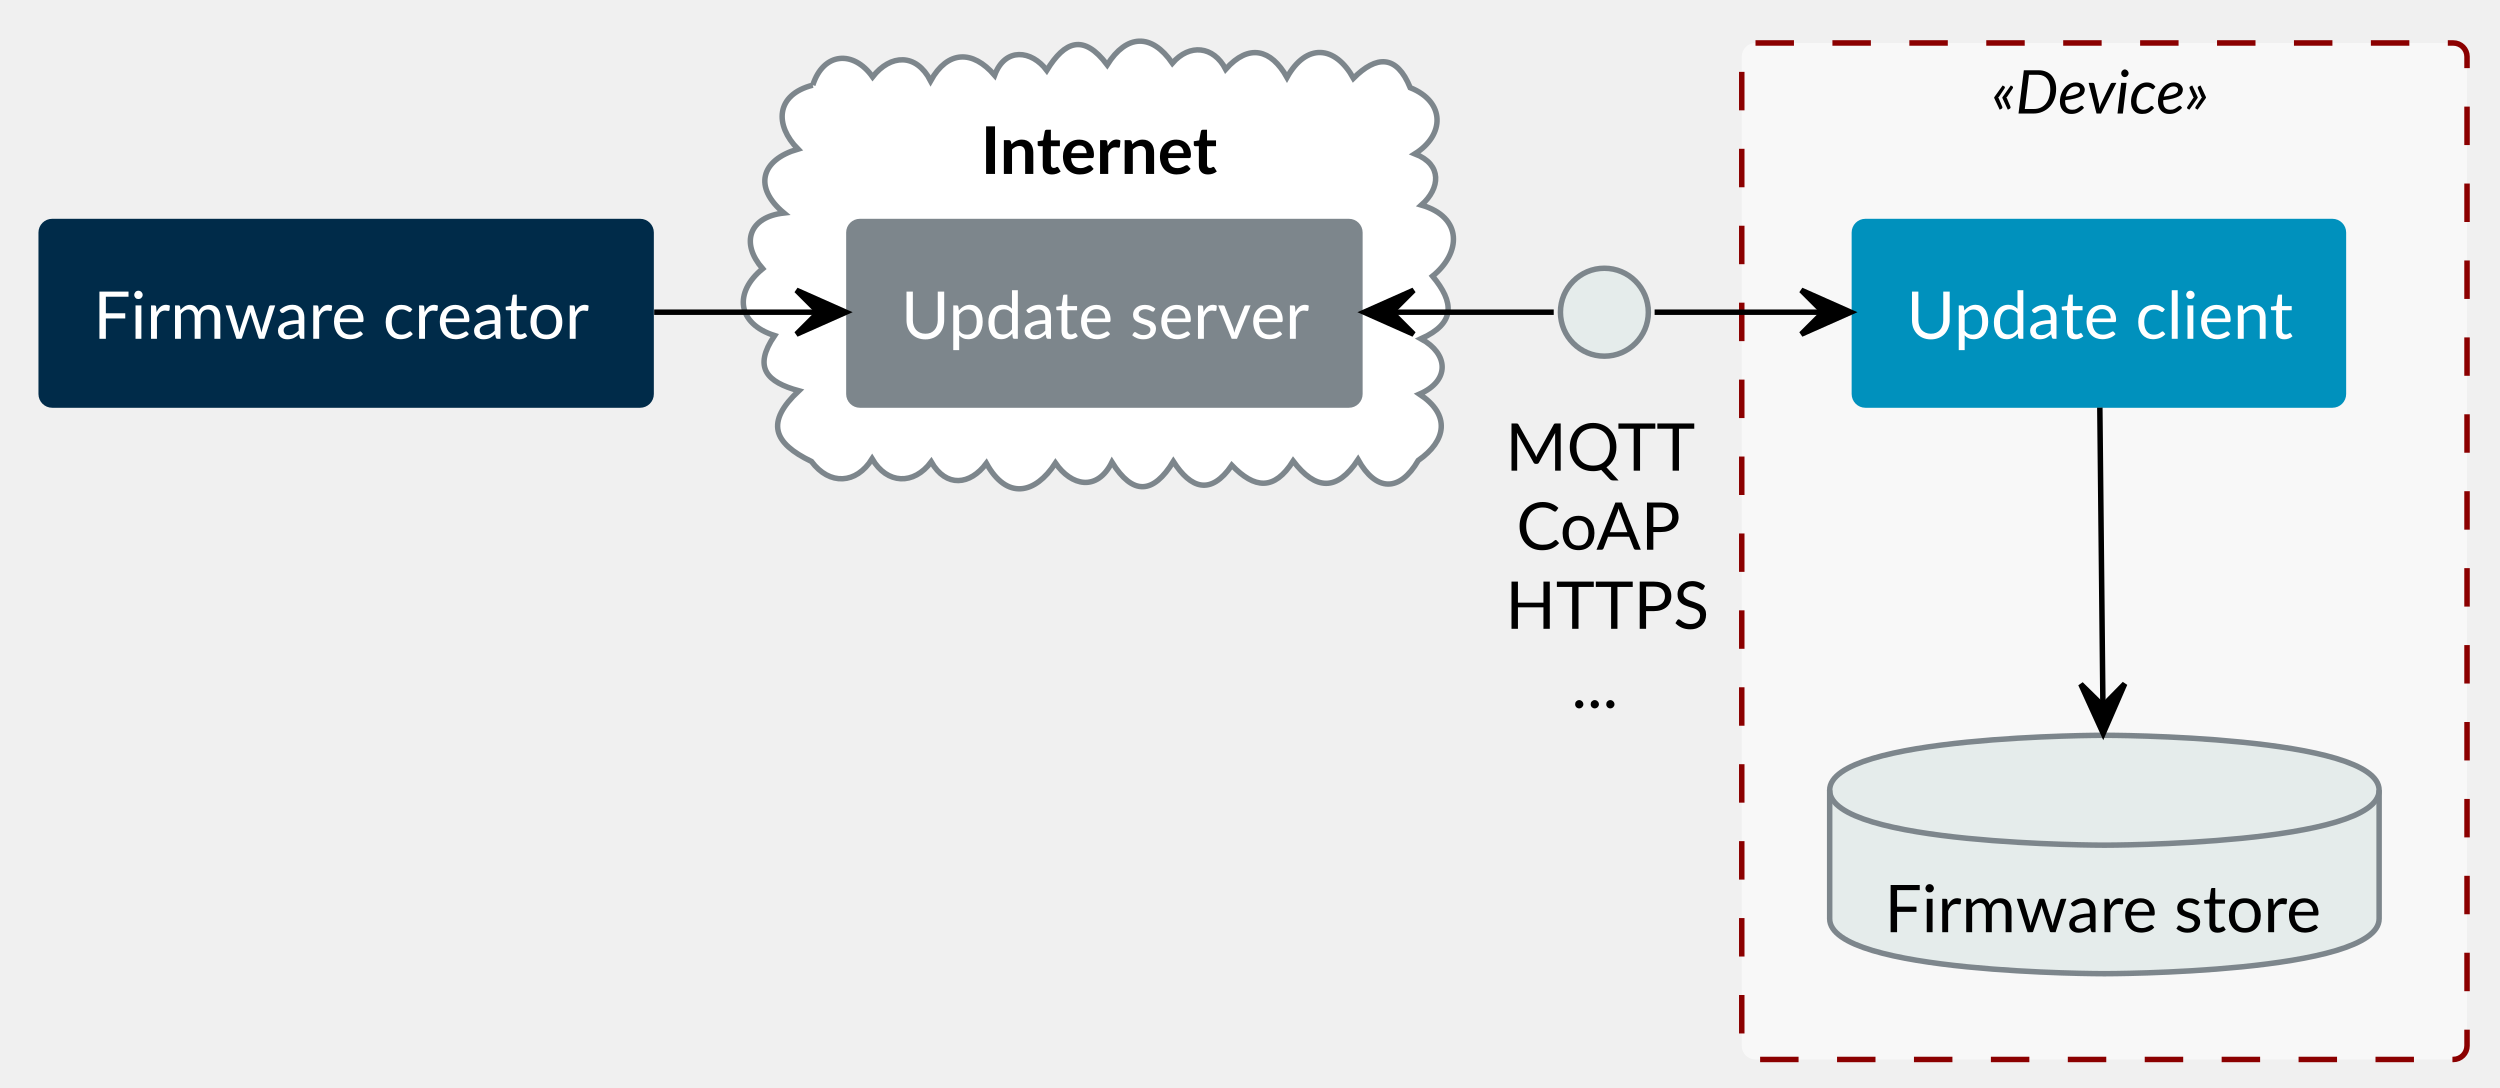
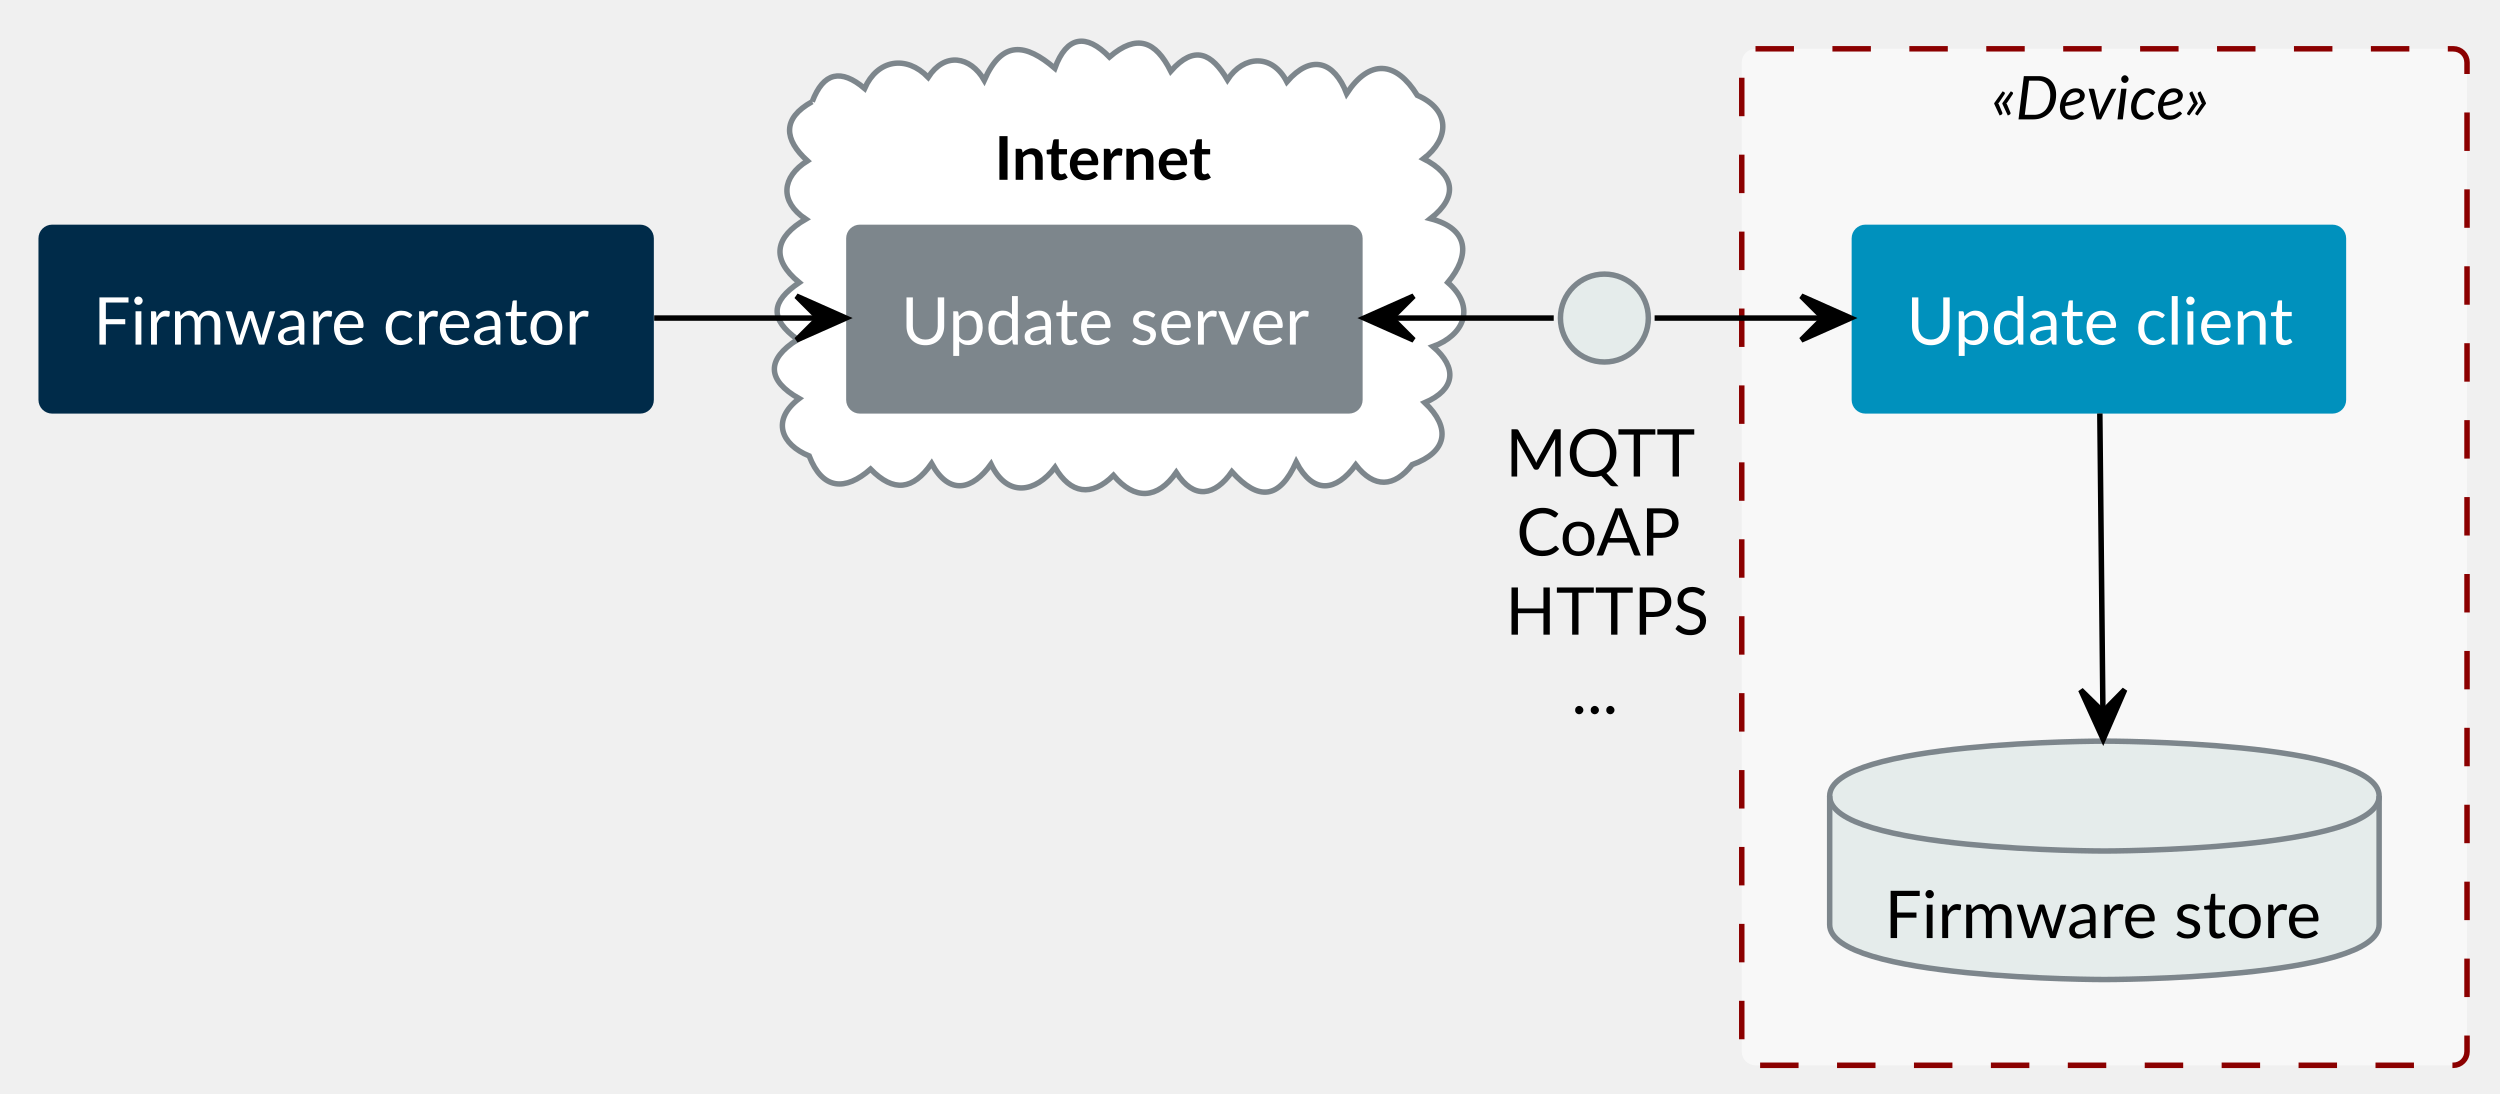
- <svg xmlns="http://www.w3.org/2000/svg" contentStyleType="text/css" height="198px" preserveAspectRatio="none" style="width:455px;height:198px;background:#FFFFFF;" version="1.1" viewBox="0 0 455 198" width="455px" zoomAndPan="magnify">
+ <svg xmlns="http://www.w3.org/2000/svg" contentStyleType="text/css" height="199px" preserveAspectRatio="none" style="width:455px;height:199px;background:#FFFFFF55;" version="1.1" viewBox="0 0 455 199" width="455px" zoomAndPan="magnify">
  <defs />
  <g>
    <g id="cluster_Internet">
-       <path d="M147.926,15.497 C149.879,9.454 155.346,9.111 158.811,13.99 C162.076,9.848 166.742,9.615 169.372,14.716 C172.477,9.129 177.024,9.066 181.024,13.695 C182.94,8.522 187.761,9.136 190.512,12.799 C193.8,7.449 197.214,6.103 201.511,11.795 C205.031,6.226 209.571,6 213.373,11.493 C216.489,7.905 220.851,8.339 223.074,12.597 C227.277,7.873 231.349,8.931 234.232,14.086 C237.739,7.822 242.975,8.226 246.326,14.24 C250.503,10.066 254.19,9.897 256.661,15.961 C263.106,18.543 262.947,24.58 257.509,27.997 C262.572,29.953 262.123,34.288 258.695,37.325 C266.267,39.538 265.949,46.038 260.724,50.258 C264.664,54.999 264.973,58.81 258.625,61.656 C263.66,64.398 263.943,69.281 258.346,71.729 C264.063,75.52 263.256,80.213 258.121,83.801 C254.721,89.651 250.411,89.457 247.164,83.658 C243.342,89.495 239.419,89.224 235.359,83.909 C231.897,89.365 228.326,88.953 224.191,84.681 C220.366,90.236 216.701,88.922 213.552,83.994 C209.9,89.949 206.164,90.214 202.375,84.121 C199.646,89.541 194.967,88.437 192.094,84.275 C188.426,89.943 183.241,91.066 179.526,84.323 C176.565,88.295 172.218,88.813 169.486,84.06 C166.282,88.326 161.472,88.166 158.727,83.508 C155.824,88.144 150.98,88.38 147.686,83.986 C140.696,80.621 139.28,76.83 145.383,71.121 C139.604,69.552 136.978,66.924 140.977,61.069 C134.16,58.917 133.497,53.226 138.803,48.907 C134.705,44.232 136.355,39.467 142.672,38.765 C137.059,34.085 138.492,29.095 145.232,27.134 C140.967,22.823 141.102,17.241 147.926,15.497 " fill="#FFFFFF" style="stroke:#7D868C;stroke-width:1.0;" />
-       <text fill="#000000" font-family="Lato,sans-serif" font-size="12" font-weight="bold" lengthAdjust="spacing" textLength="45" x="178.5" y="31.66">Internet</text>
+       <path d="M147.825,18.499 C149.863,13.136 153.055,12.461 157.359,16.099 C159.681,10.823 164.959,9.973 168.926,14.068 C171.934,9.425 176.594,10.222 179.137,14.594 C182.405,7.21 186.703,7.92 191.982,12.422 C194.123,6.564 197.67,6 201.917,10.378 C206.928,6.066 210.326,7.473 213.079,12.953 C217.405,8.079 220.536,9.716 223.394,14.518 C226.344,10.008 231.587,9.763 234.21,14.885 C238.651,9.789 242.81,11.136 245.097,17.021 C249.26,10.679 254.107,11.114 257.948,17.349 C263.988,19.973 263.886,25.196 259.087,28.89 C264.648,31.751 265.589,35.694 260.342,39.799 C267.444,41.643 267.598,46.519 263.502,51.411 C268.716,55.959 266.397,61.034 260.794,63.07 C265.315,66.935 264.884,70.883 259.316,73.287 C264.122,77.859 263.44,82.281 257.017,84.564 C253.718,88.748 250.077,88.901 246.745,84.605 C243.167,89.511 238.998,90.02 235.912,84.112 C232.858,90.845 229.064,91.256 224.203,85.856 C221.116,90.28 217.291,91.018 214.076,85.993 C210.661,90.891 206.499,91.082 202.653,86.513 C198.671,90.511 194.801,89.861 192.014,85.067 C188.511,89.658 183.324,90.646 180.369,84.473 C177.019,89.143 172.786,90.296 169.548,84.359 C166.158,89.182 162.668,89.672 158.44,85.38 C153.845,89.415 149.667,89.185 147.27,82.981 C142.121,80.893 140.338,76.426 145.442,72.541 C139.558,69.227 139.406,65.407 145.164,61.791 C139.99,58.014 140.316,54.908 145.457,51.423 C140.193,47.1 141.086,43.09 146.65,39.886 C141.829,36.667 142.239,32.222 146.948,29.271 C142.689,25.41 142.267,21.561 147.825,18.499 " fill="#FFFFFF" style="stroke:#7D868C;stroke-width:1.0;" />
+       <text fill="#000000" font-family="Lato,sans-serif" font-size="11" font-weight="bold" lengthAdjust="spacing" textLength="40" x="181" y="32.729">Internet</text>
    </g>
    <g id="cluster_##6">
-       <rect fill="#FFFFFF" fill-opacity="0.565" height="185" rx="2.5" ry="2.5" style="stroke:#8B0000;stroke-width:1.0;stroke-dasharray:7.0,7.0;" width="132" x="317" y="7.822" />
-       <text fill="#000000" font-family="Lato,sans-serif" font-size="11" font-style="italic" lengthAdjust="spacing" textLength="41" x="362.5" y="20.666">«Device»</text>
+       <rect fill="#FFFFFF" fill-opacity="0.565" height="185" rx="2.5" ry="2.5" style="stroke:#8B0000;stroke-width:1.0;stroke-dasharray:7.0,7.0;" width="132" x="317" y="8.885" />
+       <text fill="#000000" font-family="Lato,sans-serif" font-size="11" font-style="italic" lengthAdjust="spacing" textLength="41" x="362.5" y="21.729">«Device»</text>
    </g>
    <g id="elem_server">
-       <rect fill="#7D868C" height="34.392" rx="2.5" ry="2.5" style="stroke:#000000;stroke-width:0.0;" width="94" x="154" y="39.822" />
-       <text fill="#FFFFFF" font-family="Lato,sans-serif" font-size="12" lengthAdjust="spacing" textLength="74" x="164" y="61.66">Update server</text>
+       <rect fill="#7D868C" height="34.392" rx="2.5" ry="2.5" style="stroke:#000000;stroke-width:0.0;" width="94" x="154" y="40.885" />
+       <text fill="#FFFFFF" font-family="Lato,sans-serif" font-size="12" lengthAdjust="spacing" textLength="74" x="164" y="62.723">Update server</text>
    </g>
    <g id="elem_client">
-       <rect fill="#0091BD" height="34.392" rx="2.5" ry="2.5" style="stroke:#000000;stroke-width:0.0;" width="90" x="337" y="39.822" />
-       <text fill="#FFFFFF" font-family="Lato,sans-serif" font-size="12" lengthAdjust="spacing" textLength="70" x="347" y="61.66">Update client</text>
+       <rect fill="#0091BD" height="34.392" rx="2.5" ry="2.5" style="stroke:#000000;stroke-width:0.0;" width="90" x="337" y="40.885" />
+       <text fill="#FFFFFF" font-family="Lato,sans-serif" font-size="12" lengthAdjust="spacing" textLength="70" x="347" y="62.723">Update client</text>
    </g>
    <g id="elem_store">
-       <path d="M333,143.822 C333,133.822 383,133.822 383,133.822 C383,133.822 433,133.822 433,143.822 L433,167.214 C433,177.214 383,177.214 383,177.214 C383,177.214 333,177.214 333,167.214 L333,143.822 " fill="#E5ECEB" style="stroke:#7D868C;stroke-width:1.0;" />
-       <path d="M333,143.822 C333,153.822 383,153.822 383,153.822 C383,153.822 433,153.822 433,143.822 " fill="none" style="stroke:#7D868C;stroke-width:1.0;" />
-       <text fill="#000000" font-family="Lato,sans-serif" font-size="12" lengthAdjust="spacing" textLength="80" x="343" y="169.66">Firmware store</text>
+       <path d="M333,144.885 C333,134.885 383,134.885 383,134.885 C383,134.885 433,134.885 433,144.885 L433,168.277 C433,178.277 383,178.277 383,178.277 C383,178.277 333,178.277 333,168.277 L333,144.885 " fill="#E5ECEB" style="stroke:#7D868C;stroke-width:1.0;" />
+       <path d="M333,144.885 C333,154.885 383,154.885 383,154.885 C383,154.885 433,154.885 433,144.885 " fill="none" style="stroke:#7D868C;stroke-width:1.0;" />
+       <text fill="#000000" font-family="Lato,sans-serif" font-size="12" lengthAdjust="spacing" textLength="80" x="343" y="170.723">Firmware store</text>
    </g>
    <g id="elem_creator">
-       <rect fill="#002B49" height="34.392" rx="2.5" ry="2.5" style="stroke:#000000;stroke-width:0.0;" width="112" x="7" y="39.822" />
-       <text fill="#FFFFFF" font-family="Lato,sans-serif" font-size="12" lengthAdjust="spacing" textLength="92" x="17" y="61.66">Firmware creator</text>
+       <rect fill="#002B49" height="34.392" rx="2.5" ry="2.5" style="stroke:#000000;stroke-width:0.0;" width="112" x="7" y="40.885" />
+       <text fill="#FFFFFF" font-family="Lato,sans-serif" font-size="12" lengthAdjust="spacing" textLength="92" x="17" y="62.723">Firmware creator</text>
    </g>
    <g id="elem_tls">
-       <ellipse cx="292" cy="56.822" fill="#E5ECEB" rx="8" ry="8" style="stroke:#7D868C;stroke-width:1.0;" />
-       <text fill="#000000" font-family="Lato,sans-serif" font-size="12" lengthAdjust="spacing" textLength="35" x="274" y="85.66">MQTT</text>
-       <text fill="#000000" font-family="Lato,sans-serif" font-size="12" lengthAdjust="spacing" textLength="30" x="276" y="100.052">CoAP</text>
-       <text fill="#000000" font-family="Lato,sans-serif" font-size="12" lengthAdjust="spacing" textLength="36" x="274" y="114.444">HTTPS</text>
-       <text fill="#000000" font-family="Lato,sans-serif" font-size="12" lengthAdjust="spacing" textLength="9" x="286" y="128.836">...</text>
+       <ellipse cx="292" cy="57.885" fill="#E5ECEB" rx="8" ry="8" style="stroke:#7D868C;stroke-width:1.0;" />
+       <text fill="#000000" font-family="Lato,sans-serif" font-size="12" lengthAdjust="spacing" textLength="35" x="274" y="86.723">MQTT</text>
+       <text fill="#000000" font-family="Lato,sans-serif" font-size="12" lengthAdjust="spacing" textLength="30" x="276" y="101.115">CoAP</text>
+       <text fill="#000000" font-family="Lato,sans-serif" font-size="12" lengthAdjust="spacing" textLength="36" x="274" y="115.507">HTTPS</text>
+       <text fill="#000000" font-family="Lato,sans-serif" font-size="12" lengthAdjust="spacing" textLength="9" x="286" y="129.899">...</text>
    </g>
    <g id="link_creator_server">
-       <path d="M119.06,56.822 C128.97,56.822 138.87,56.822 148.77,56.822 " fill="none" id="creator-to-server" style="stroke:#000000;stroke-width:1.0;" />
-       <polygon fill="#000000" points="153.95,56.822,144.95,52.822,148.95,56.822,144.95,60.822,153.95,56.822" style="stroke:#000000;stroke-width:1.0;" />
+       <path d="M119.06,57.885 C128.97,57.885 138.87,57.885 148.77,57.885 " fill="none" id="creator-to-server" style="stroke:#000000;stroke-width:1.0;" />
+       <polygon fill="#000000" points="153.95,57.885,144.95,53.885,148.95,57.885,144.95,61.885,153.95,57.885" style="stroke:#000000;stroke-width:1.0;" />
    </g>
    <g id="link_server_tls">
-       <path d="M253.4,56.822 C263.19,56.822 272.98,56.822 282.78,56.822 " fill="none" id="server-backto-tls" style="stroke:#000000;stroke-width:1.0;" />
-       <polygon fill="#000000" points="248.28,56.822,257.28,60.822,253.28,56.822,257.28,52.822,248.28,56.822" style="stroke:#000000;stroke-width:1.0;" />
+       <path d="M253.4,57.885 C263.19,57.885 272.98,57.885 282.78,57.885 " fill="none" id="server-backto-tls" style="stroke:#000000;stroke-width:1.0;" />
+       <polygon fill="#000000" points="248.28,57.885,257.28,61.885,253.28,57.885,257.28,53.885,248.28,57.885" style="stroke:#000000;stroke-width:1.0;" />
    </g>
    <g id="link_tls_client">
-       <path d="M301.14,56.822 C311.36,56.822 321.59,56.822 331.81,56.822 " fill="none" id="tls-to-client" style="stroke:#000000;stroke-width:1.0;" />
-       <polygon fill="#000000" points="336.83,56.822,327.83,52.822,331.83,56.822,327.83,60.822,336.83,56.822" style="stroke:#000000;stroke-width:1.0;" />
+       <path d="M301.14,57.885 C311.36,57.885 321.59,57.885 331.81,57.885 " fill="none" id="tls-to-client" style="stroke:#000000;stroke-width:1.0;" />
+       <polygon fill="#000000" points="336.83,57.885,327.83,53.885,331.83,57.885,327.83,61.885,336.83,57.885" style="stroke:#000000;stroke-width:1.0;" />
    </g>
    <g id="link_client_store">
-       <path d="M382.17,74.192 C382.32,89.002 382.55,111.082 382.73,128.312 " fill="none" id="client-to-store" style="stroke:#000000;stroke-width:1.0;" />
-       <polygon fill="#000000" points="382.78,133.482,386.703,124.448,382.737,128.482,378.703,124.517,382.78,133.482" style="stroke:#000000;stroke-width:1.0;" />
+       <path d="M382.17,75.255 C382.32,90.065 382.55,112.145 382.73,129.375 " fill="none" id="client-to-store" style="stroke:#000000;stroke-width:1.0;" />
+       <polygon fill="#000000" points="382.78,134.545,386.703,125.511,382.737,129.545,378.703,125.58,382.78,134.545" style="stroke:#000000;stroke-width:1.0;" />
    </g>
  </g>
</svg>
